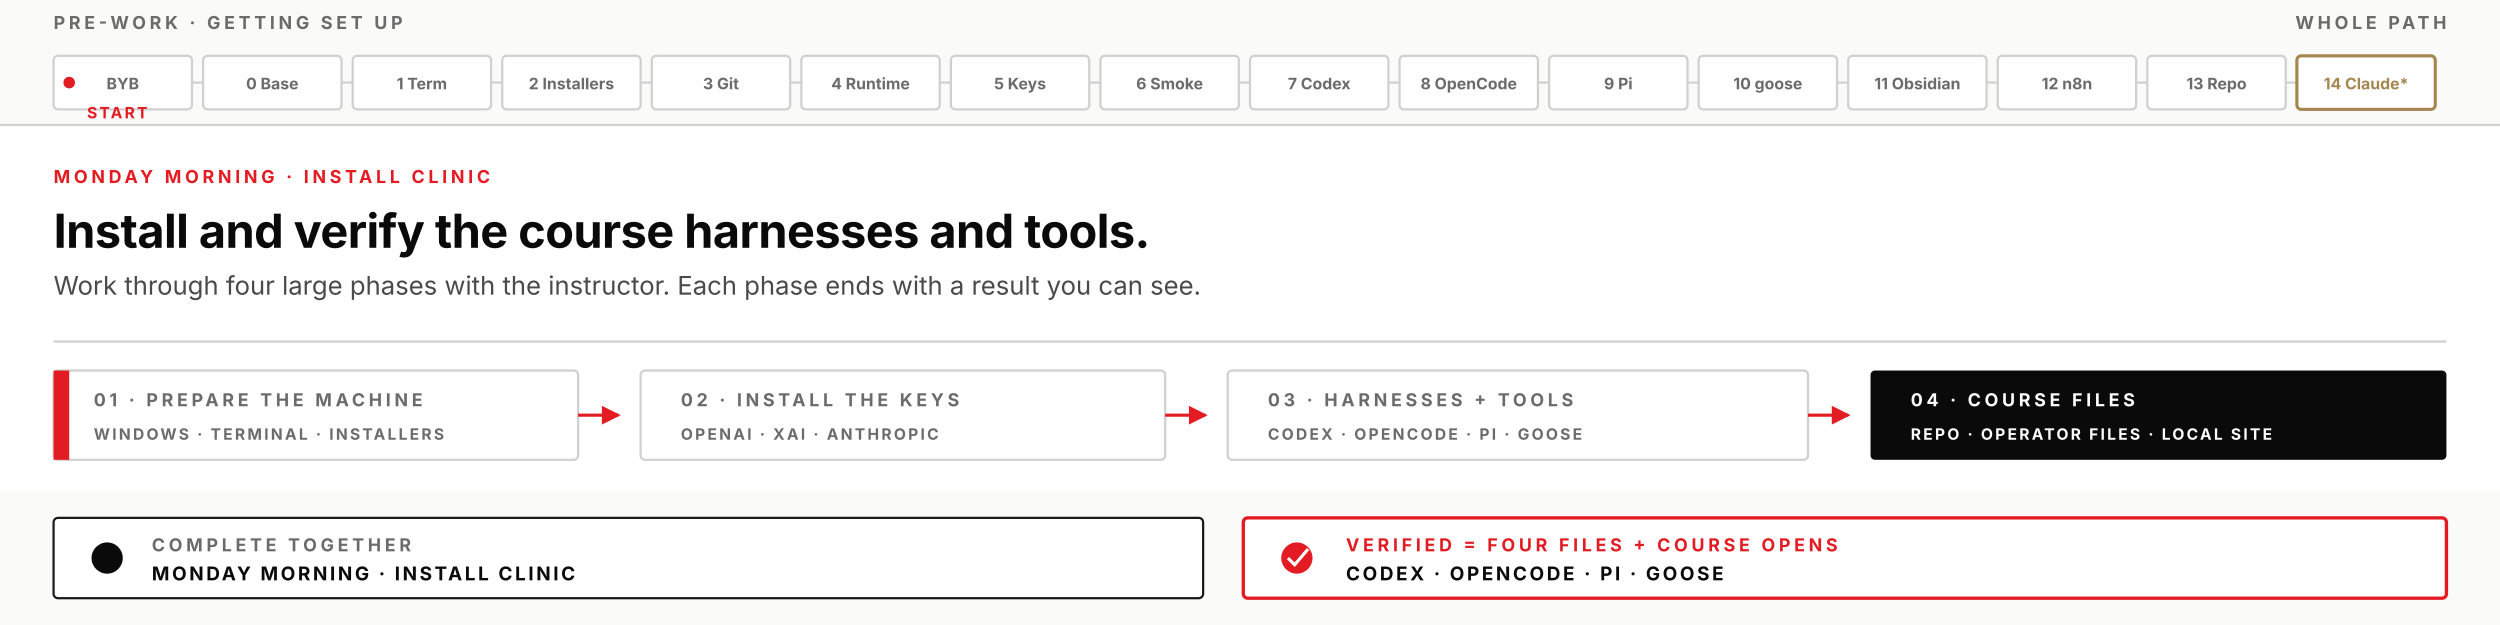
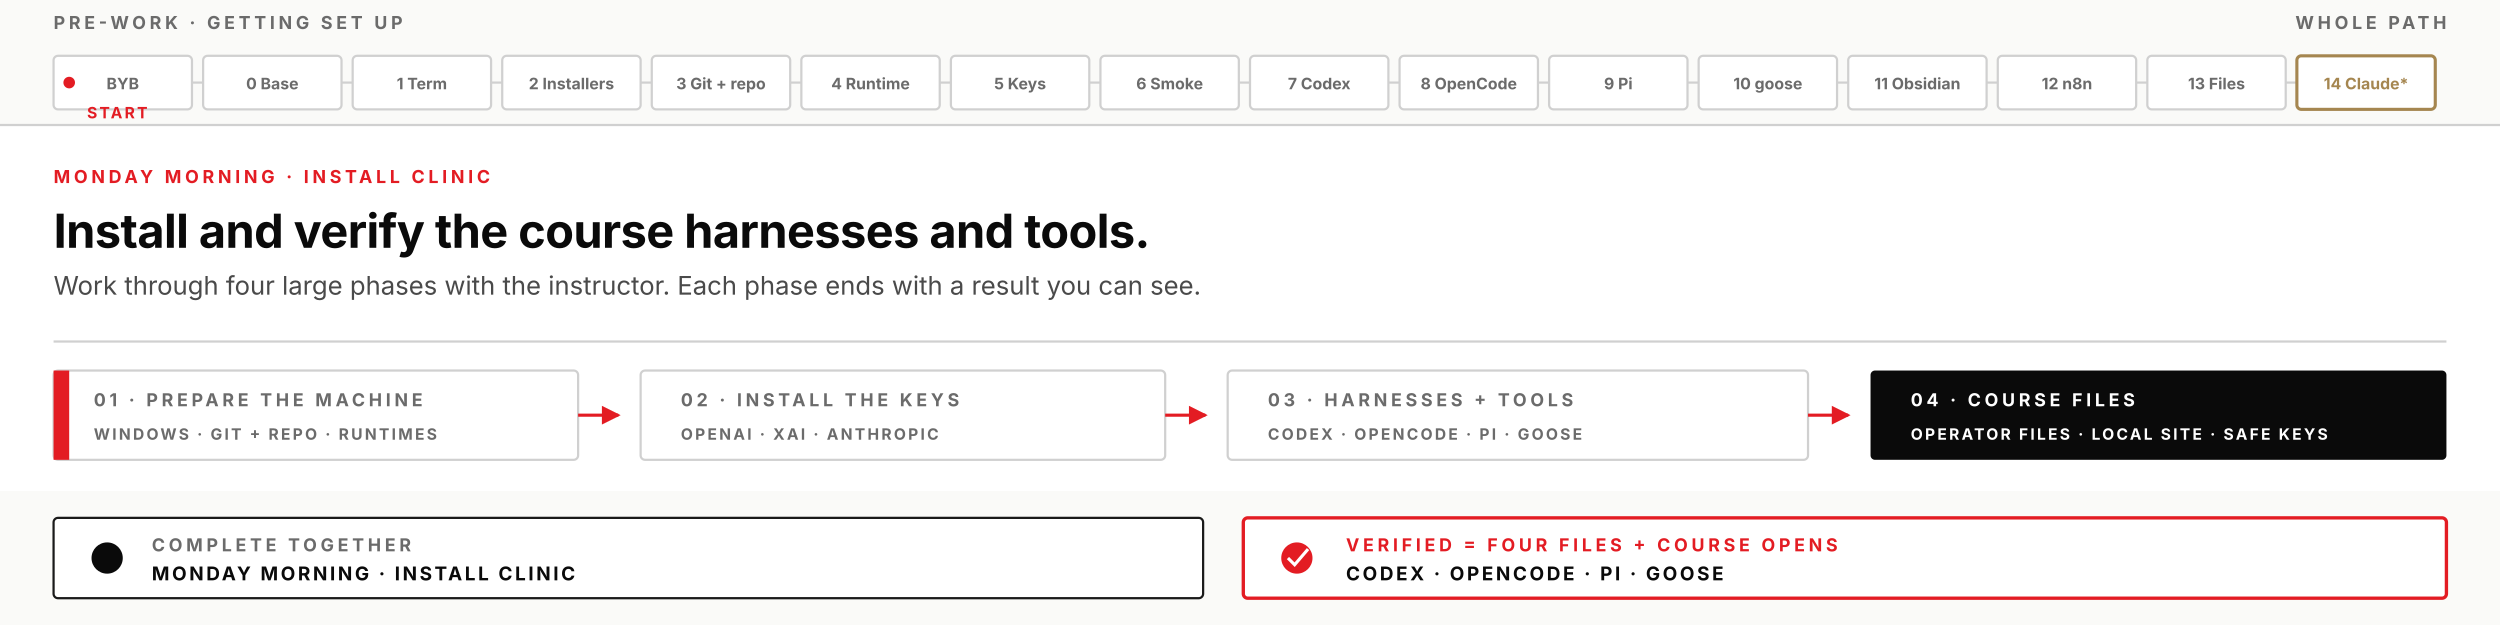
<svg xmlns="http://www.w3.org/2000/svg" viewBox="0 0 1120 280" role="img" aria-labelledby="title-install-pre-work-journey-overview">
  <defs>
    <marker id="arrow" viewBox="0 0 8 8" refX="7" refY="4" markerWidth="6" markerHeight="6" orient="auto-start-reverse">
      <path d="M0 0 8 4 0 8Z" fill="#0A0A0A" />
    </marker>
    <marker id="arrow-red" viewBox="0 0 8 8" refX="7" refY="4" markerWidth="6" markerHeight="6" orient="auto-start-reverse">
      <path d="M0 0 8 4 0 8Z" fill="#E31C23" />
    </marker>
    <style>
      text { font-family: system-ui, "Inter", "Helvetica Neue", Arial, sans-serif; fill: #0A0A0A; }
      .micro { font-size: 8px; font-weight: 650; letter-spacing: 1.65px; }
      .tiny { font-size: 7px; font-weight: 650; letter-spacing: 1px; }
      .railtext { font-size: 7.1px; font-weight: 650; }
      .title { font-size: 21px; font-weight: 680; letter-spacing: -0.25px; }
      .purpose { font-size: 11.5px; font-weight: 430; fill: #4A4A4A; }
      .caption { font-size: 8.5px; font-weight: 650; letter-spacing: 1.15px; }
      .body { font-size: 9.5px; font-weight: 520; }
      .muted { fill: #6B6B6B; }
      .white { fill: #FFFFFF; }
      .red { fill: #E31C23; }
      .gold { fill: #A58650; }
      .line { fill: none; stroke: #0A0A0A; stroke-width: 1.35; vector-effect: non-scaling-stroke; }
      .hair { fill: none; stroke: #D0D0D0; stroke-width: 1; vector-effect: non-scaling-stroke; }
      .redline { fill: none; stroke: #E31C23; stroke-width: 1.4; vector-effect: non-scaling-stroke; }
      .goldline { fill: none; stroke: #A58650; stroke-width: 1.35; vector-effect: non-scaling-stroke; }
      .dash { stroke-dasharray: 5 4; }
    </style>
  </defs>
  <rect width="1120" height="280" fill="#FFFFFF" />
  <rect x="0" y="0" width="1120" height="56" fill="#FAFAF8" />
  <text x="24" y="13" class="micro muted">PRE-WORK · GETTING SET UP</text>
  <text x="1096" y="13" class="micro muted" text-anchor="end">WHOLE PATH</text>
  <path d="M55 37H1060" class="hair" />
  <rect x="24" y="25" width="62" height="24" rx="2" fill="#FFFFFF" stroke="#D0D0D0" stroke-width="1" />
  <text x="55" y="40" class="railtext muted" text-anchor="middle">BYB</text>
  <rect x="91" y="25" width="62" height="24" rx="2" fill="#FFFFFF" stroke="#D0D0D0" stroke-width="1" />
  <text x="122" y="40" class="railtext muted" text-anchor="middle">0 Base</text>
  <rect x="158" y="25" width="62" height="24" rx="2" fill="#FFFFFF" stroke="#D0D0D0" stroke-width="1" />
  <text x="189" y="40" class="railtext muted" text-anchor="middle">1 Term</text>
  <rect x="225" y="25" width="62" height="24" rx="2" fill="#FFFFFF" stroke="#D0D0D0" stroke-width="1" />
  <text x="256" y="40" class="railtext muted" text-anchor="middle">2 Installers</text>
  <rect x="292" y="25" width="62" height="24" rx="2" fill="#FFFFFF" stroke="#D0D0D0" stroke-width="1" />
-   <text x="323" y="40" class="railtext muted" text-anchor="middle">3 Git</text>
+   <text x="323" y="40" class="railtext muted" text-anchor="middle">3 Git + repo</text>
  <rect x="359" y="25" width="62" height="24" rx="2" fill="#FFFFFF" stroke="#D0D0D0" stroke-width="1" />
  <text x="390" y="40" class="railtext muted" text-anchor="middle">4 Runtime</text>
  <rect x="426" y="25" width="62" height="24" rx="2" fill="#FFFFFF" stroke="#D0D0D0" stroke-width="1" />
  <text x="457" y="40" class="railtext muted" text-anchor="middle">5 Keys</text>
  <rect x="493" y="25" width="62" height="24" rx="2" fill="#FFFFFF" stroke="#D0D0D0" stroke-width="1" />
  <text x="524" y="40" class="railtext muted" text-anchor="middle">6 Smoke</text>
  <rect x="560" y="25" width="62" height="24" rx="2" fill="#FFFFFF" stroke="#D0D0D0" stroke-width="1" />
  <text x="591" y="40" class="railtext muted" text-anchor="middle">7 Codex</text>
  <rect x="627" y="25" width="62" height="24" rx="2" fill="#FFFFFF" stroke="#D0D0D0" stroke-width="1" />
  <text x="658" y="40" class="railtext muted" text-anchor="middle">8 OpenCode</text>
  <rect x="694" y="25" width="62" height="24" rx="2" fill="#FFFFFF" stroke="#D0D0D0" stroke-width="1" />
  <text x="725" y="40" class="railtext muted" text-anchor="middle">9 Pi</text>
  <rect x="761" y="25" width="62" height="24" rx="2" fill="#FFFFFF" stroke="#D0D0D0" stroke-width="1" />
  <text x="792" y="40" class="railtext muted" text-anchor="middle">10 goose</text>
  <rect x="828" y="25" width="62" height="24" rx="2" fill="#FFFFFF" stroke="#D0D0D0" stroke-width="1" />
  <text x="859" y="40" class="railtext muted" text-anchor="middle">11 Obsidian</text>
  <rect x="895" y="25" width="62" height="24" rx="2" fill="#FFFFFF" stroke="#D0D0D0" stroke-width="1" />
  <text x="926" y="40" class="railtext muted" text-anchor="middle">12 n8n</text>
  <rect x="962" y="25" width="62" height="24" rx="2" fill="#FFFFFF" stroke="#D0D0D0" stroke-width="1" />
-   <text x="993" y="40" class="railtext muted" text-anchor="middle">13 Repo</text>
+   <text x="993" y="40" class="railtext muted" text-anchor="middle">13 Files</text>
  <rect x="1029" y="25" width="62" height="24" rx="2" fill="#FFFFFF" stroke="#A58650" stroke-width="1.4" />
  <text x="1060" y="40" class="railtext gold" text-anchor="middle">14 Claude*</text>
  <circle cx="31" cy="37" r="2.6" fill="#E31C23" />
  <text x="39" y="53" class="tiny red">START</text>
  <path d="M0 56H1120" class="hair" />
  <text x="24" y="82" class="micro red">MONDAY MORNING · INSTALL CLINIC</text>
  <text x="24" y="111" class="title">Install and verify the course harnesses and tools.</text>
  <text x="24" y="132" class="purpose">Work through four large phases with the instructor. Each phase ends with a result you can see.</text>
  <path d="M24 153H1096" class="hair" />
  <g aria-label="Four install phases">
    <rect x="24" y="166" width="235" height="40" rx="2" fill="#FFFFFF" stroke="#D0D0D0" />
    <rect x="24" y="166" width="7" height="40" fill="#E31C23" />
    <text x="42" y="182" class="micro muted">01 · PREPARE THE MACHINE</text>
-     <text x="42" y="197" class="tiny muted">WINDOWS · TERMINAL · INSTALLERS</text>
+     <text x="42" y="197" class="tiny muted">WINDOWS · GIT + REPO · RUNTIMES</text>
    <path d="M259 186H277" class="redline" marker-end="url(#arrow-red)" />
    <rect x="287" y="166" width="235" height="40" rx="2" fill="#FFFFFF" stroke="#D0D0D0" />
    <text x="305" y="182" class="micro muted">02 · INSTALL THE KEYS</text>
    <text x="305" y="197" class="tiny muted">OPENAI · XAI · ANTHROPIC</text>
    <path d="M522 186H540" class="redline" marker-end="url(#arrow-red)" />
    <rect x="550" y="166" width="260" height="40" rx="2" fill="#FFFFFF" stroke="#D0D0D0" />
    <text x="568" y="182" class="micro muted">03 · HARNESSES + TOOLS</text>
    <text x="568" y="197" class="tiny muted">CODEX · OPENCODE · PI · GOOSE</text>
    <path d="M810 186H828" class="redline" marker-end="url(#arrow-red)" />
    <rect x="838" y="166" width="258" height="40" rx="2" fill="#0A0A0A" />
    <text x="856" y="182" class="micro white">04 · COURSE FILES</text>
-     <text x="856" y="197" class="tiny white">REPO · OPERATOR FILES · LOCAL SITE</text>
+     <text x="856" y="197" class="tiny white">OPERATOR FILES · LOCAL SITE · SAFE KEYS</text>
  </g>
  <rect x="0" y="220" width="1120" height="60" fill="#FAFAF8" />
  <rect x="24" y="232" width="515" height="36" rx="2" fill="#FFFFFF" stroke="#1A1A1A" />
  <circle cx="48" cy="250" r="7" fill="#0A0A0A" />
  <text x="68" y="247" class="micro muted">COMPLETE TOGETHER</text>
  <text x="68" y="260" class="caption">MONDAY MORNING · INSTALL CLINIC</text>
  <rect x="557" y="232" width="539" height="36" rx="2" fill="#FFFFFF" stroke="#E31C23" stroke-width="1.5" />
  <circle cx="581" cy="250" r="7" fill="#E31C23" />
  <path d="M577 250l3 3 6-7" fill="none" stroke="#FFFFFF" stroke-width="1.4" />
  <text x="603" y="247" class="micro red">VERIFIED = FOUR FILES + COURSE OPENS</text>
  <text x="603" y="260" class="caption">CODEX · OPENCODE · PI · GOOSE</text>
</svg>
